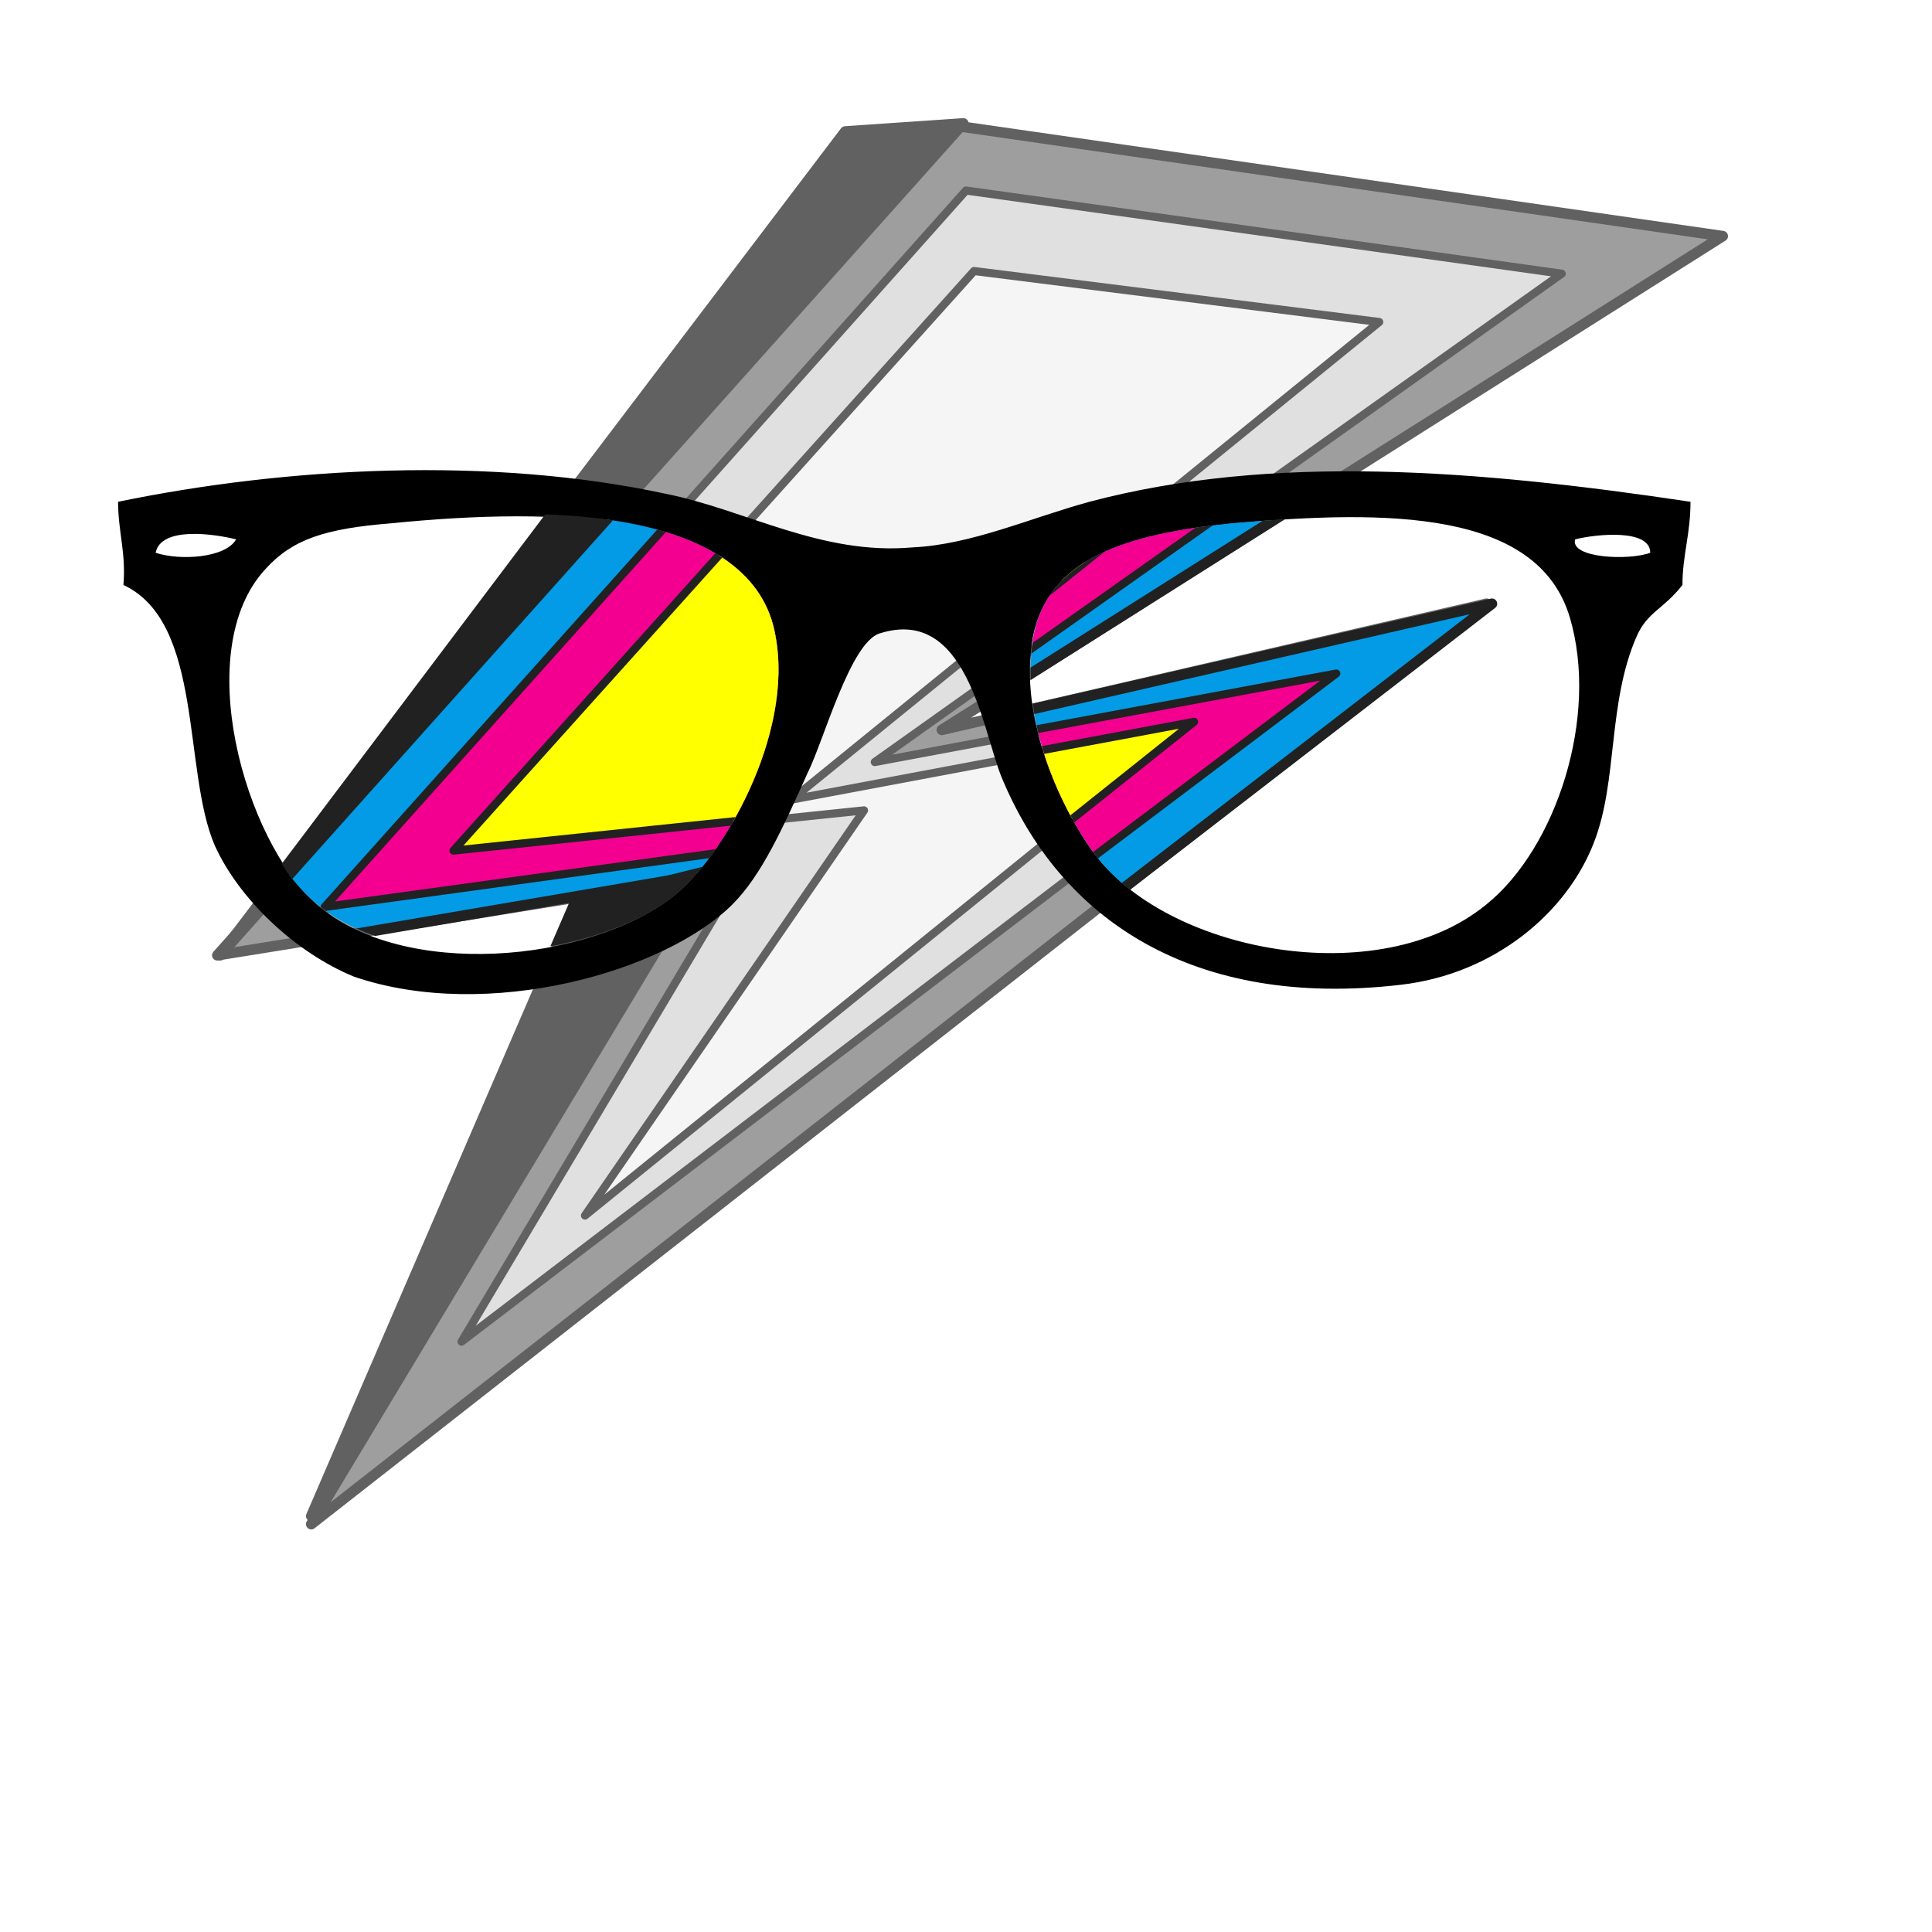
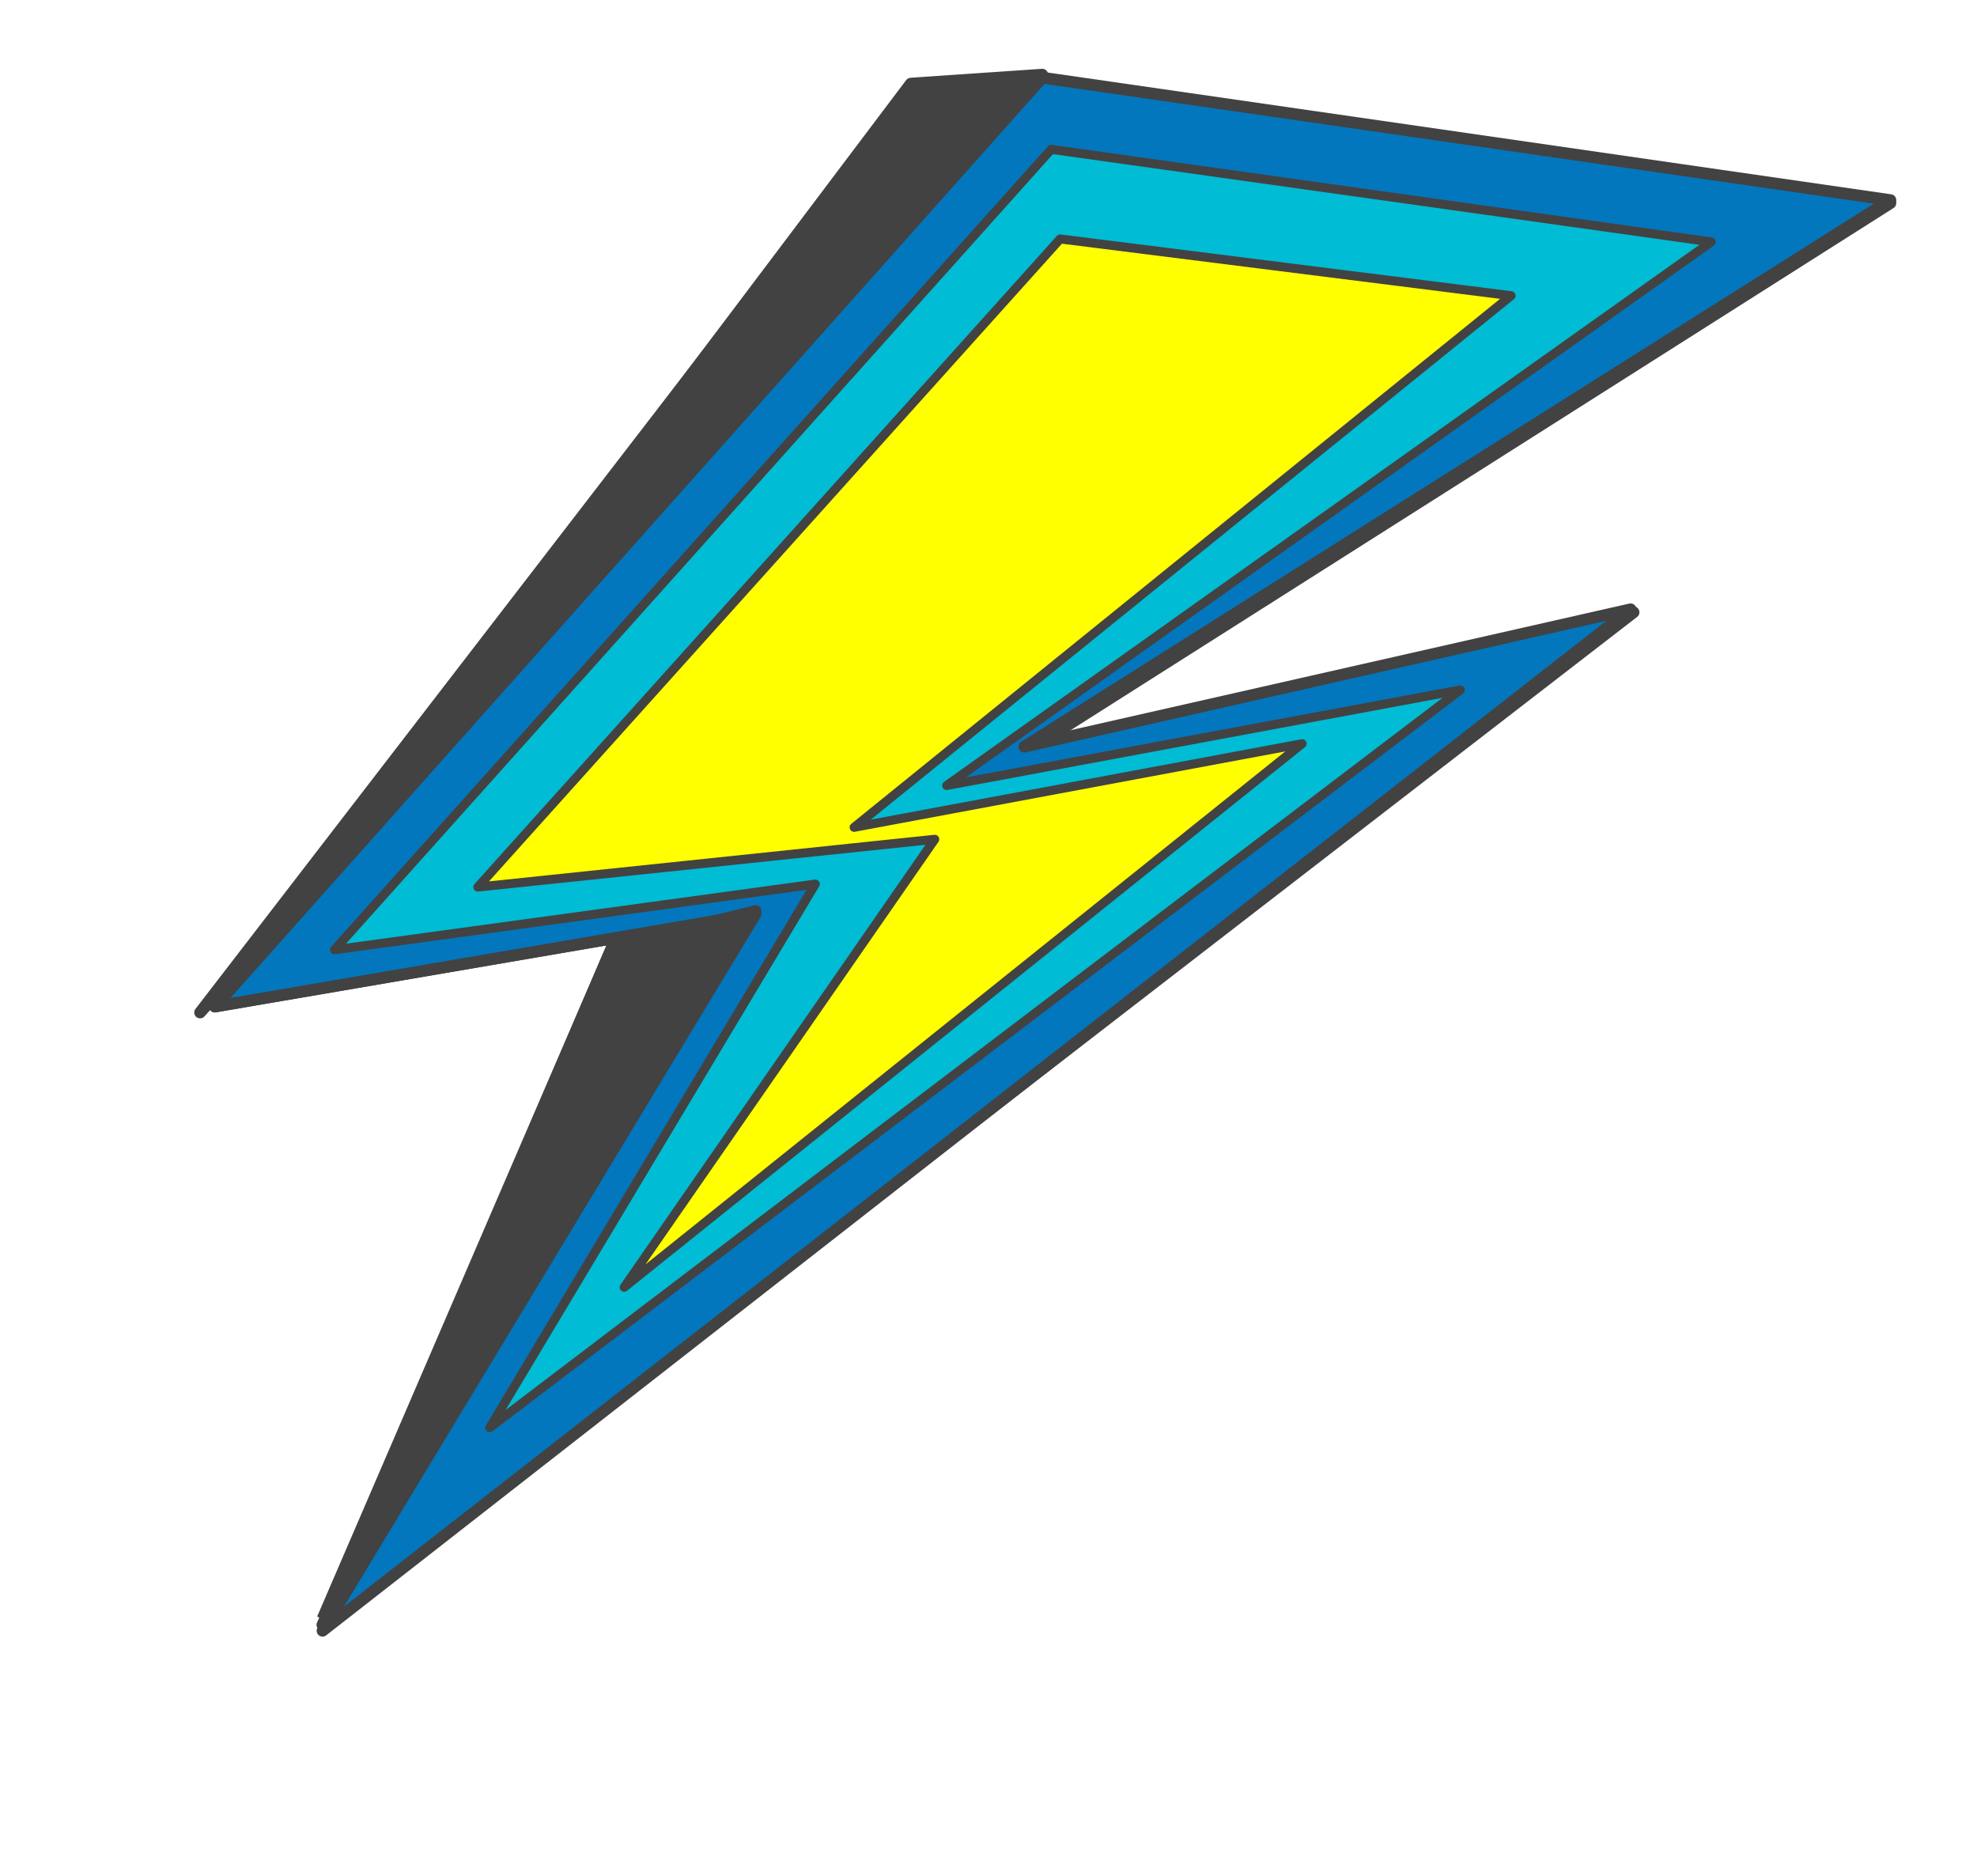
- <svg xmlns="http://www.w3.org/2000/svg" xmlns:xlink="http://www.w3.org/1999/xlink" version="1.1" id="Layer_1" x="0px" y="0px" viewBox="0 0 72 72" style="enable-background:new 0 0 72 72;" xml:space="preserve">
+ <svg xmlns="http://www.w3.org/2000/svg" version="1.1" id="Layer_1" x="0px" y="0px" viewBox="0 0 66.2 62.8" style="enable-background:new 0 0 66.2 62.8;" xml:space="preserve">
  <style type="text/css">
- 	.st0{fill:#9E9E9E;stroke:#616161;stroke-width:0.394;stroke-linecap:square;stroke-linejoin:round;}
- 	.st1{fill:#E0E0E0;stroke:#616161;stroke-width:0.302;stroke-linecap:square;stroke-linejoin:round;}
- 	.st2{fill:#F5F5F5;stroke:#616161;stroke-width:0.302;stroke-linecap:square;stroke-linejoin:round;}
- 	.st3{fill:#616161;stroke:#616161;stroke-width:0.394;stroke-linecap:square;stroke-linejoin:round;}
- 	.st4{fill-rule:evenodd;clip-rule:evenodd;}
- 	.st5{clip-path:url(#SVGID_2_);}
- 	.st6{fill:#212121;stroke:#212121;stroke-width:0.392;stroke-linecap:square;stroke-linejoin:round;}
- 	.st7{fill:#039BE5;stroke:#212121;stroke-width:0.392;stroke-linecap:square;stroke-linejoin:round;}
- 	.st8{fill:#F40091;stroke:#212121;stroke-width:0.3;stroke-linecap:square;stroke-linejoin:round;}
- 	.st9{fill:#FFFF00;stroke:#212121;stroke-width:0.3;stroke-linecap:square;stroke-linejoin:round;}
- 	.st10{fill:#212121;stroke:#212121;stroke-width:0.392;stroke-linecap:square;}
- 	.st11{clip-path:url(#SVGID_4_);}
- 	.st12{fill:#212121;stroke:#212121;stroke-width:0.393;stroke-linecap:square;stroke-linejoin:round;}
- 	.st13{fill:#039BE5;stroke:#212121;stroke-width:0.393;stroke-linecap:square;stroke-linejoin:round;}
- 	.st14{fill:#F40091;stroke:#212121;stroke-width:0.301;stroke-linecap:square;stroke-linejoin:round;}
- 	.st15{fill:#FFFF00;stroke:#212121;stroke-width:0.301;stroke-linecap:square;stroke-linejoin:round;}
- 	.st16{display:none;}
- 	.st17{display:inline;fill:#231F20;}
- 	.st18{font-family:'Impact';}
- 	.st19{font-size:14.654px;}
+ 	.st0{display:none;fill-rule:evenodd;clip-rule:evenodd;}
+ 	.st1{fill:#424242;stroke:#424242;stroke-width:0.392;stroke-linecap:square;stroke-linejoin:round;}
+ 	.st2{fill:#0277BD;stroke:#424242;stroke-width:0.392;stroke-linecap:square;stroke-linejoin:round;}
+ 	.st3{fill:#00BCD4;stroke:#424242;stroke-width:0.3;stroke-linecap:square;stroke-linejoin:round;}
+ 	.st4{fill:#FFFF00;stroke:#424242;stroke-width:0.3;stroke-linecap:square;stroke-linejoin:round;}
+ 	.st5{fill:#424242;stroke:#424242;stroke-width:0.392;stroke-linecap:square;}
+ 	.st6{fill:#424242;stroke:#424242;stroke-width:0.393;stroke-linecap:square;stroke-linejoin:round;}
+ 	.st7{fill:#0277BD;stroke:#424242;stroke-width:0.393;stroke-linecap:square;stroke-linejoin:round;}
+ 	.st8{fill:#00BCD4;stroke:#424242;stroke-width:0.301;stroke-linecap:square;stroke-linejoin:round;}
+ 	.st9{fill:#FFFF00;stroke:#424242;stroke-width:0.301;stroke-linecap:square;stroke-linejoin:round;}
</style>
  <g>
-     <g id="black_and_white">
+     <path class="st0" d="M62.1,16.7c0,1.2-0.3,2-0.3,3.1c-0.7,0.9-1.3,1-1.7,1.9c-1.1,2.5-0.7,5.4-1.6,7.7c-1,2.6-3.7,4.9-7.2,5.3   c-7.7,0.9-12.7-2.4-14.9-7.8c-0.7-1.8-1.3-6.3-4.5-5.3c-1.1,0.3-2.1,4-2.7,5.2c-0.9,2-1.7,3.8-2.8,4.9c-2.5,2.5-9.1,4.4-14.1,2.7   c-2.2-0.8-4.3-2.8-5.2-4.7c-1.2-2.8-0.4-8.3-3.4-9.7c0.1-1.2-0.2-2-0.2-3.1c6.3-1.3,13.9-1.7,20.4-0.3c3,0.6,5.8,2.3,9.2,2   c2.2-0.1,4.4-1.1,6.6-1.7C46.5,14.9,54.1,15.5,62.1,16.7z M9,19.2c-2.8,3-0.8,10.1,1.9,12.5c3.2,2.8,10.1,2.2,13.3-0.3   c1.8-1.4,4.4-6,3.8-9.7c-0.8-4.7-8.3-4.8-14.3-4.2C11.3,17.7,10.1,18.1,9,19.2z M37.7,21.7c-0.6,3.2,1.2,6.6,2.2,8   c2.7,3.8,10.7,5.3,14.7,2c2.6-2.1,4.2-7,3.1-10.7c-1.2-4-6.8-4-12.5-3.5C41.2,17.9,38.2,18.8,37.7,21.7z M4.9,18.6   c0.9,0.3,2.6,0.2,3-0.5C7.1,17.9,5.1,17.6,4.9,18.6z M57.9,18.1c-0.2,0.7,2,0.8,2.8,0.5C60.6,17.7,58.6,17.9,57.9,18.1z" />
+     <g id="right_eye">
      <g>
-         <polygon class="st0" points="64.2,8.8 35.1,27.2 55.4,22.5 11.6,56.8 26.1,32.7 8.1,35.6 35.7,4.7    " />
-         <polygon class="st1" points="58.2,10.2 32.6,28.4 49.7,25.2 17.2,50 28.1,31.7 12.1,33.9 36,7.1    " />
-         <polygon class="st2" points="51.4,12 29.5,29.8 44.4,27 21.8,45.3 32.2,30.2 16.8,31.8 36.3,10.1    " />
-         <polygon class="st3" points="35.9,4.6 31.5,4.9 8.2,35.6    " />
-         <polygon class="st3" points="21.4,33.8 26.1,32.6 11.6,56.5    " />
-       </g>
-     </g>
-     <path class="st4" d="M63,18.7c0,1.2-0.3,2-0.3,3.1c-0.7,0.9-1.3,1-1.7,1.9c-1.1,2.5-0.7,5.4-1.6,7.7c-1,2.6-3.7,4.9-7.2,5.3   c-7.7,0.9-12.7-2.4-14.9-7.8c-0.7-1.8-1.3-6.3-4.5-5.3c-1.1,0.3-2.1,4-2.7,5.2c-0.9,2-1.7,3.8-2.8,4.9c-2.5,2.5-9.1,4.4-14.1,2.7   C11,35.5,8.9,33.5,8,31.5c-1.2-2.8-0.4-8.3-3.4-9.7c0.1-1.2-0.2-2-0.2-3.1c6.3-1.3,13.9-1.7,20.4-0.3c3,0.6,5.8,2.3,9.2,2   c2.2-0.1,4.4-1.1,6.6-1.7C47.4,16.9,55,17.5,63,18.7z M9.9,21.2c-2.8,3-0.8,10.1,1.9,12.5c3.2,2.8,10.1,2.2,13.3-0.3   c1.8-1.4,4.4-6,3.8-9.7c-0.8-4.7-8.3-4.8-14.3-4.2C12.1,19.7,10.9,20.1,9.9,21.2z M38.5,23.7c-0.6,3.2,1.2,6.6,2.2,8   c2.7,3.8,10.7,5.3,14.7,2c2.6-2.1,4.2-7,3.1-10.7c-1.2-4-6.8-4-12.5-3.5C42.1,19.9,39.1,20.8,38.5,23.7z M5.8,20.6   c0.9,0.3,2.6,0.2,3-0.5C8,19.9,6,19.6,5.8,20.6z M58.7,20.1c-0.2,0.7,2,0.8,2.8,0.5C61.5,19.7,59.5,19.9,58.7,20.1z" />
-     <g id="right_eye">
-       <defs>
-         <path id="SVGID_1_" d="M38.5,23.8c-0.5,3.3,1.2,6.5,2.2,7.9c2.7,3.8,10.6,5.3,14.7,2c2.6-2.1,4.2-7,3.1-10.6     c-1.2-4-6.9-4.1-12.6-3.6C42,19.9,39,20.8,38.5,23.8z" />
-       </defs>
-       <clipPath id="SVGID_2_">
-         <use xlink:href="#SVGID_1_" style="overflow:visible;" />
-       </clipPath>
-       <g class="st5">
-         <polygon class="st6" points="35.8,4.8 31.4,5 7.6,35.9    " />
-         <polygon class="st7" points="64.2,8.8 35.1,27.2 55.6,22.5 11.7,56.4 26.2,32.6 8,35.7 35.8,4.8    " />
-         <polygon class="st8" points="58.2,10.2 32.6,28.3 49.8,25.1 17.2,49.7 28.1,31.6 12.1,33.7 36.1,7.1    " />
-         <polygon class="st9" points="51.5,12.1 29.5,29.7 44.5,26.9 21.8,45 32.2,30.1 16.9,31.7 36.4,10.1    " />
-         <polygon class="st10" points="21.4,33.7 26.2,32.5 11.6,56.2    " />
+         <polygon class="st1" points="34.9,2.8 30.5,3 6.7,33.9    " />
+         <polygon class="st2" points="63.3,6.8 34.3,25.2 54.7,20.5 10.8,54.4 25.3,30.6 7.2,33.7 34.9,2.8    " />
+         <polygon class="st3" points="57.3,8.2 31.7,26.3 48.9,23.1 16.4,47.7 27.3,29.6 11.2,31.7 35.2,5.1    " />
+         <polygon class="st4" points="50.6,10.1 28.6,27.7 43.6,24.9 20.9,43 31.3,28.1 16,29.7 35.5,8.1    " />
+         <polygon class="st5" points="20.5,31.7 25.3,30.5 10.8,54.2    " />
      </g>
    </g>
    <g id="lefteye">
-       <defs>
-         <path id="SVGID_3_" d="M9.8,21.2c-2.8,3-0.8,10.1,1.9,12.4c3.2,2.8,10.2,2.3,13.4-0.2c1.8-1.4,4.5-6,3.8-9.7     c-0.8-4.7-8.4-5-14.3-4.2C12.1,19.8,10.9,20.1,9.8,21.2z" />
-       </defs>
-       <clipPath id="SVGID_4_">
-         <use xlink:href="#SVGID_3_" style="overflow:visible;" />
-       </clipPath>
-       <g class="st11">
-         <polygon class="st12" points="35.8,4.5 31.4,4.8 8.1,35.7    " />
-         <polygon class="st13" points="64.2,8.7 35.2,27 55.5,22.4 11.7,56.6 26.2,32.6 8,35.7 35.8,4.6    " />
-         <polygon class="st14" points="58.2,10.1 32.6,28.3 49.8,25.1 17.2,49.8 28.1,31.6 12.1,33.8 36.1,7    " />
-         <polygon class="st15" points="51.5,11.9 29.5,29.7 44.5,26.9 21.8,45.1 32.2,30.1 16.9,31.7 36.4,10    " />
-         <polygon class="st12" points="21.4,33.7 26.2,32.5 11.6,56.4    " />
+       <g>
+         <polygon class="st6" points="34.9,2.5 30.5,2.8 7.2,33.7    " />
+         <polygon class="st7" points="63.3,6.7 34.3,25 54.6,20.4 10.8,54.6 25.3,30.6 7.2,33.7 34.9,2.6    " />
+         <polygon class="st8" points="57.3,8.1 31.7,26.3 48.9,23.1 16.4,47.8 27.3,29.6 11.2,31.8 35.2,5    " />
+         <polygon class="st9" points="50.6,9.9 28.6,27.7 43.6,24.9 20.9,43.1 31.3,28.1 16,29.7 35.5,8    " />
+         <polygon class="st6" points="20.5,31.7 25.3,30.5 10.8,54.4    " />
      </g>
    </g>
  </g>
-   <text transform="matrix(1 0 0 1 33.3135 53.6094)" class="st16">
-     <tspan x="0" y="0" class="st17 st18 st19">A11Y </tspan>
-     <tspan x="-8.9" y="13.2" class="st17 st18 st19">ROCKS!</tspan>
-   </text>
</svg>
